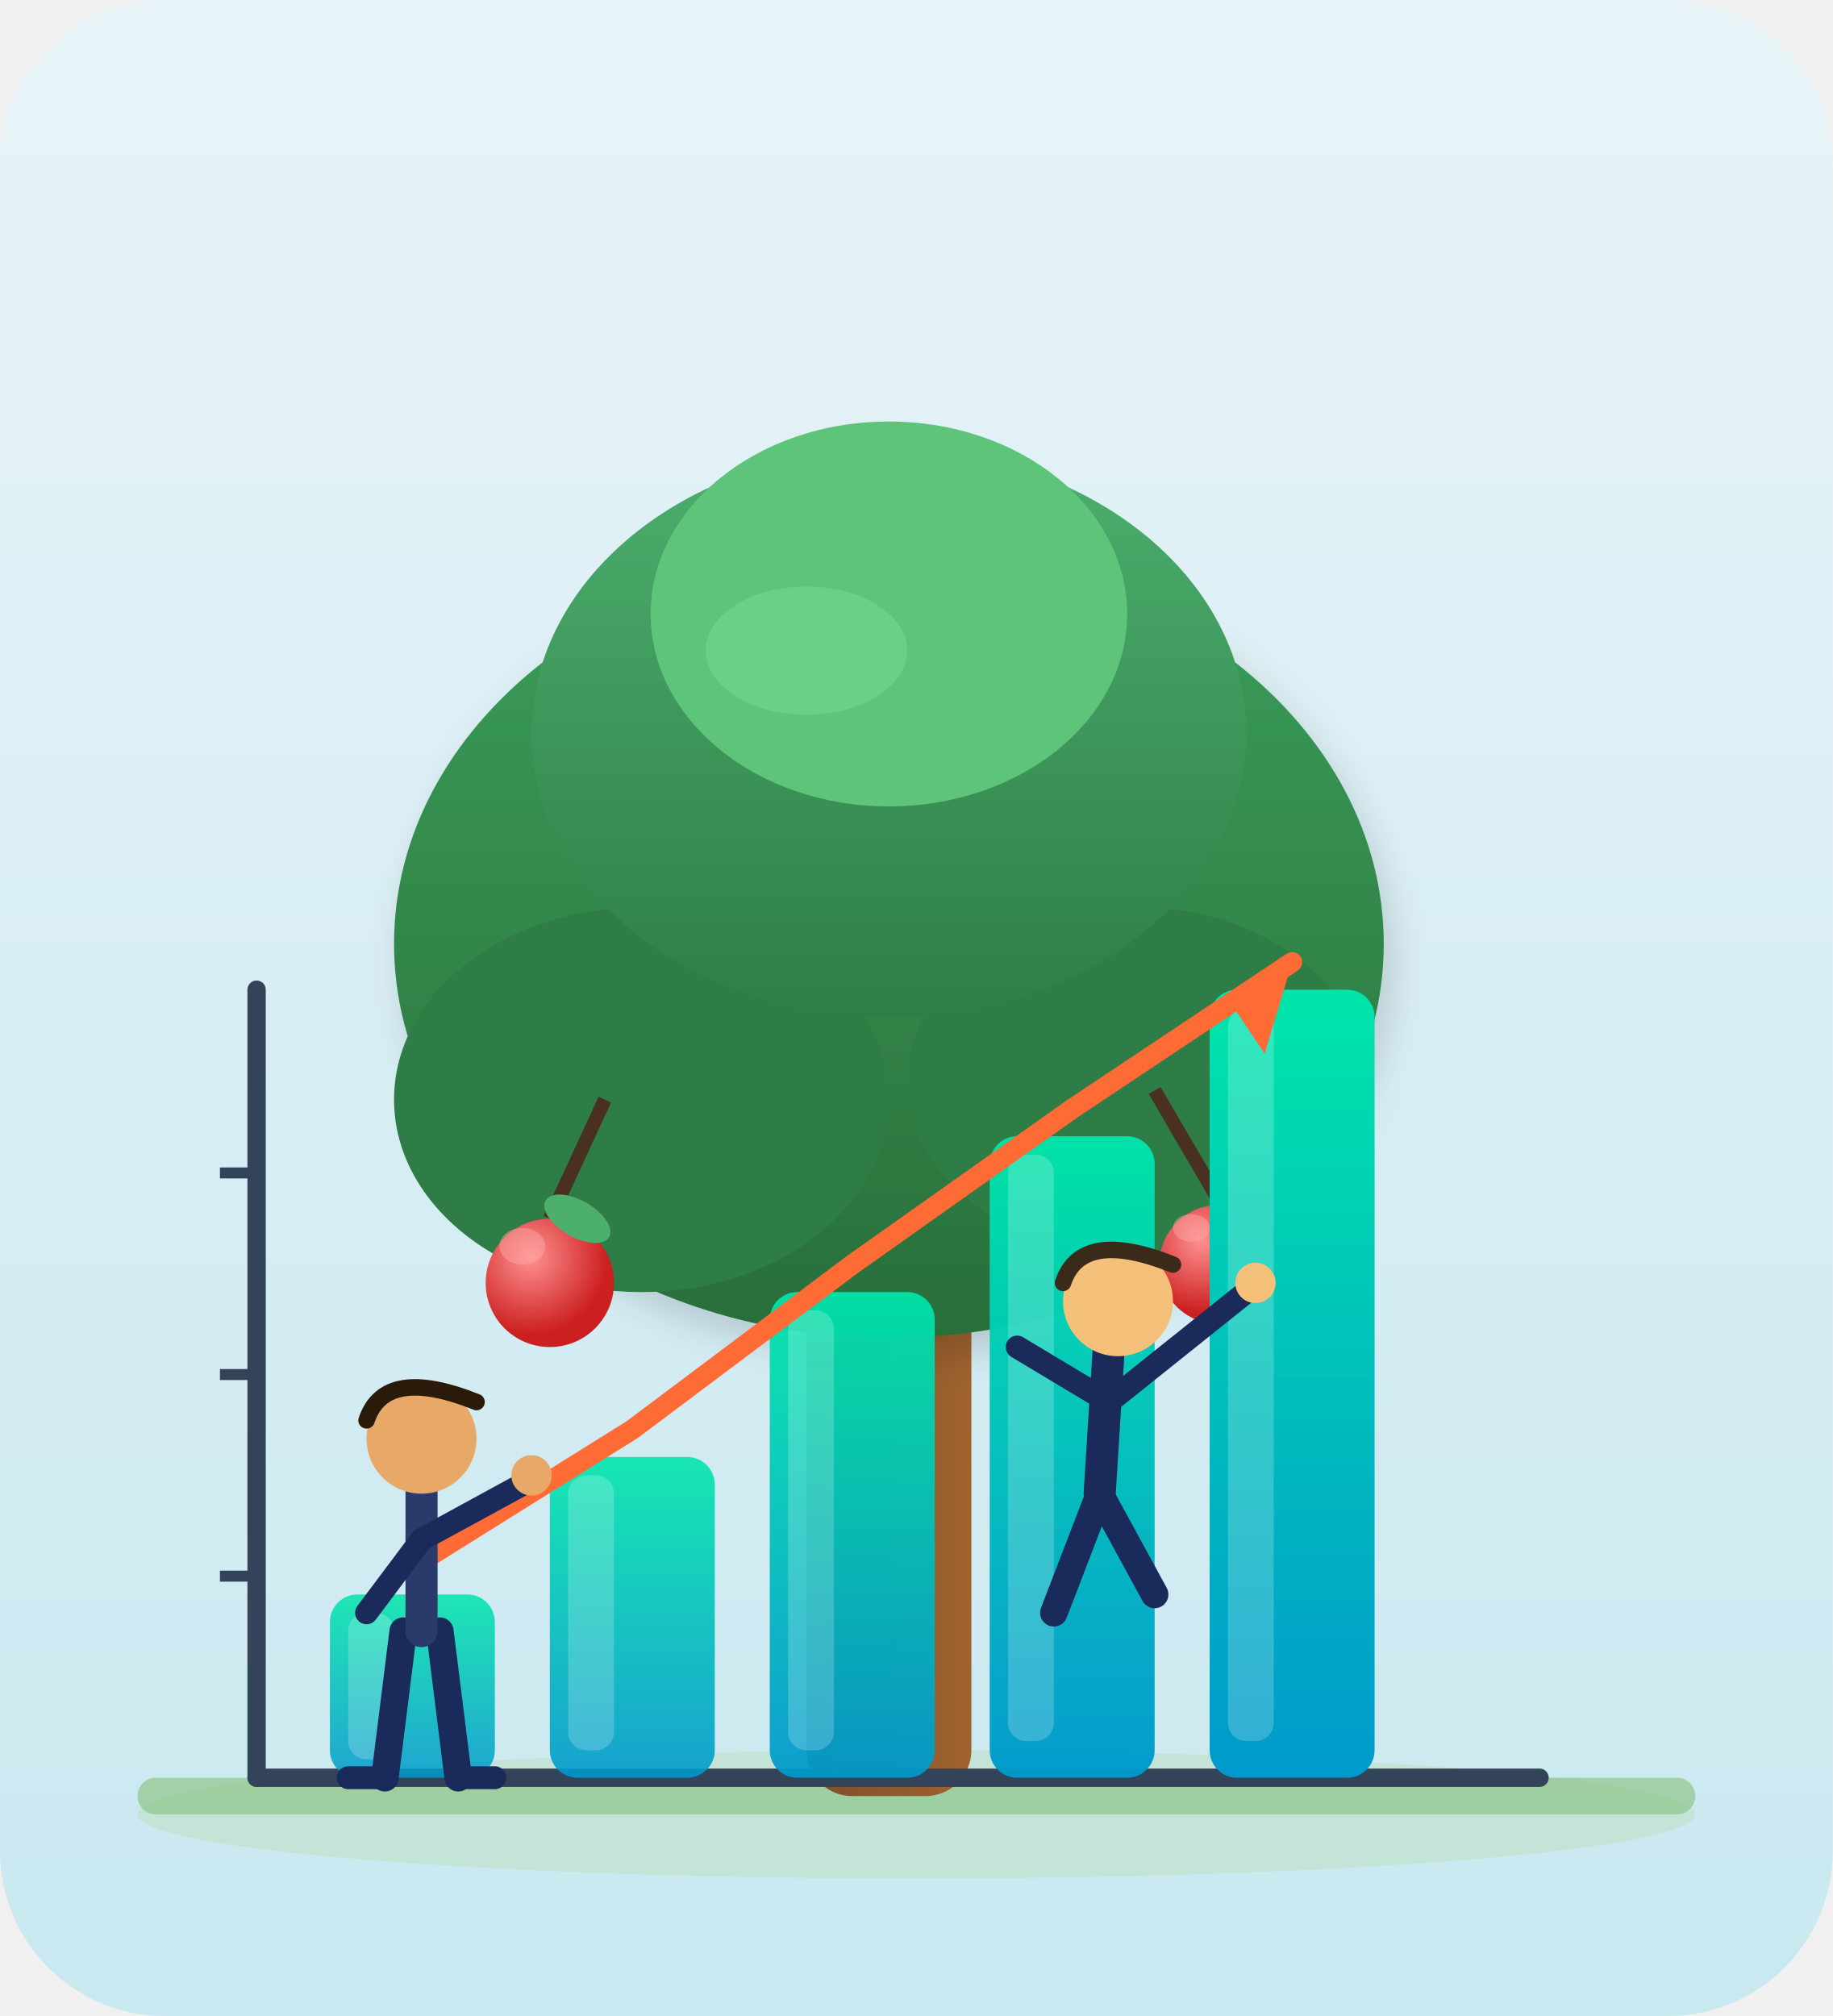
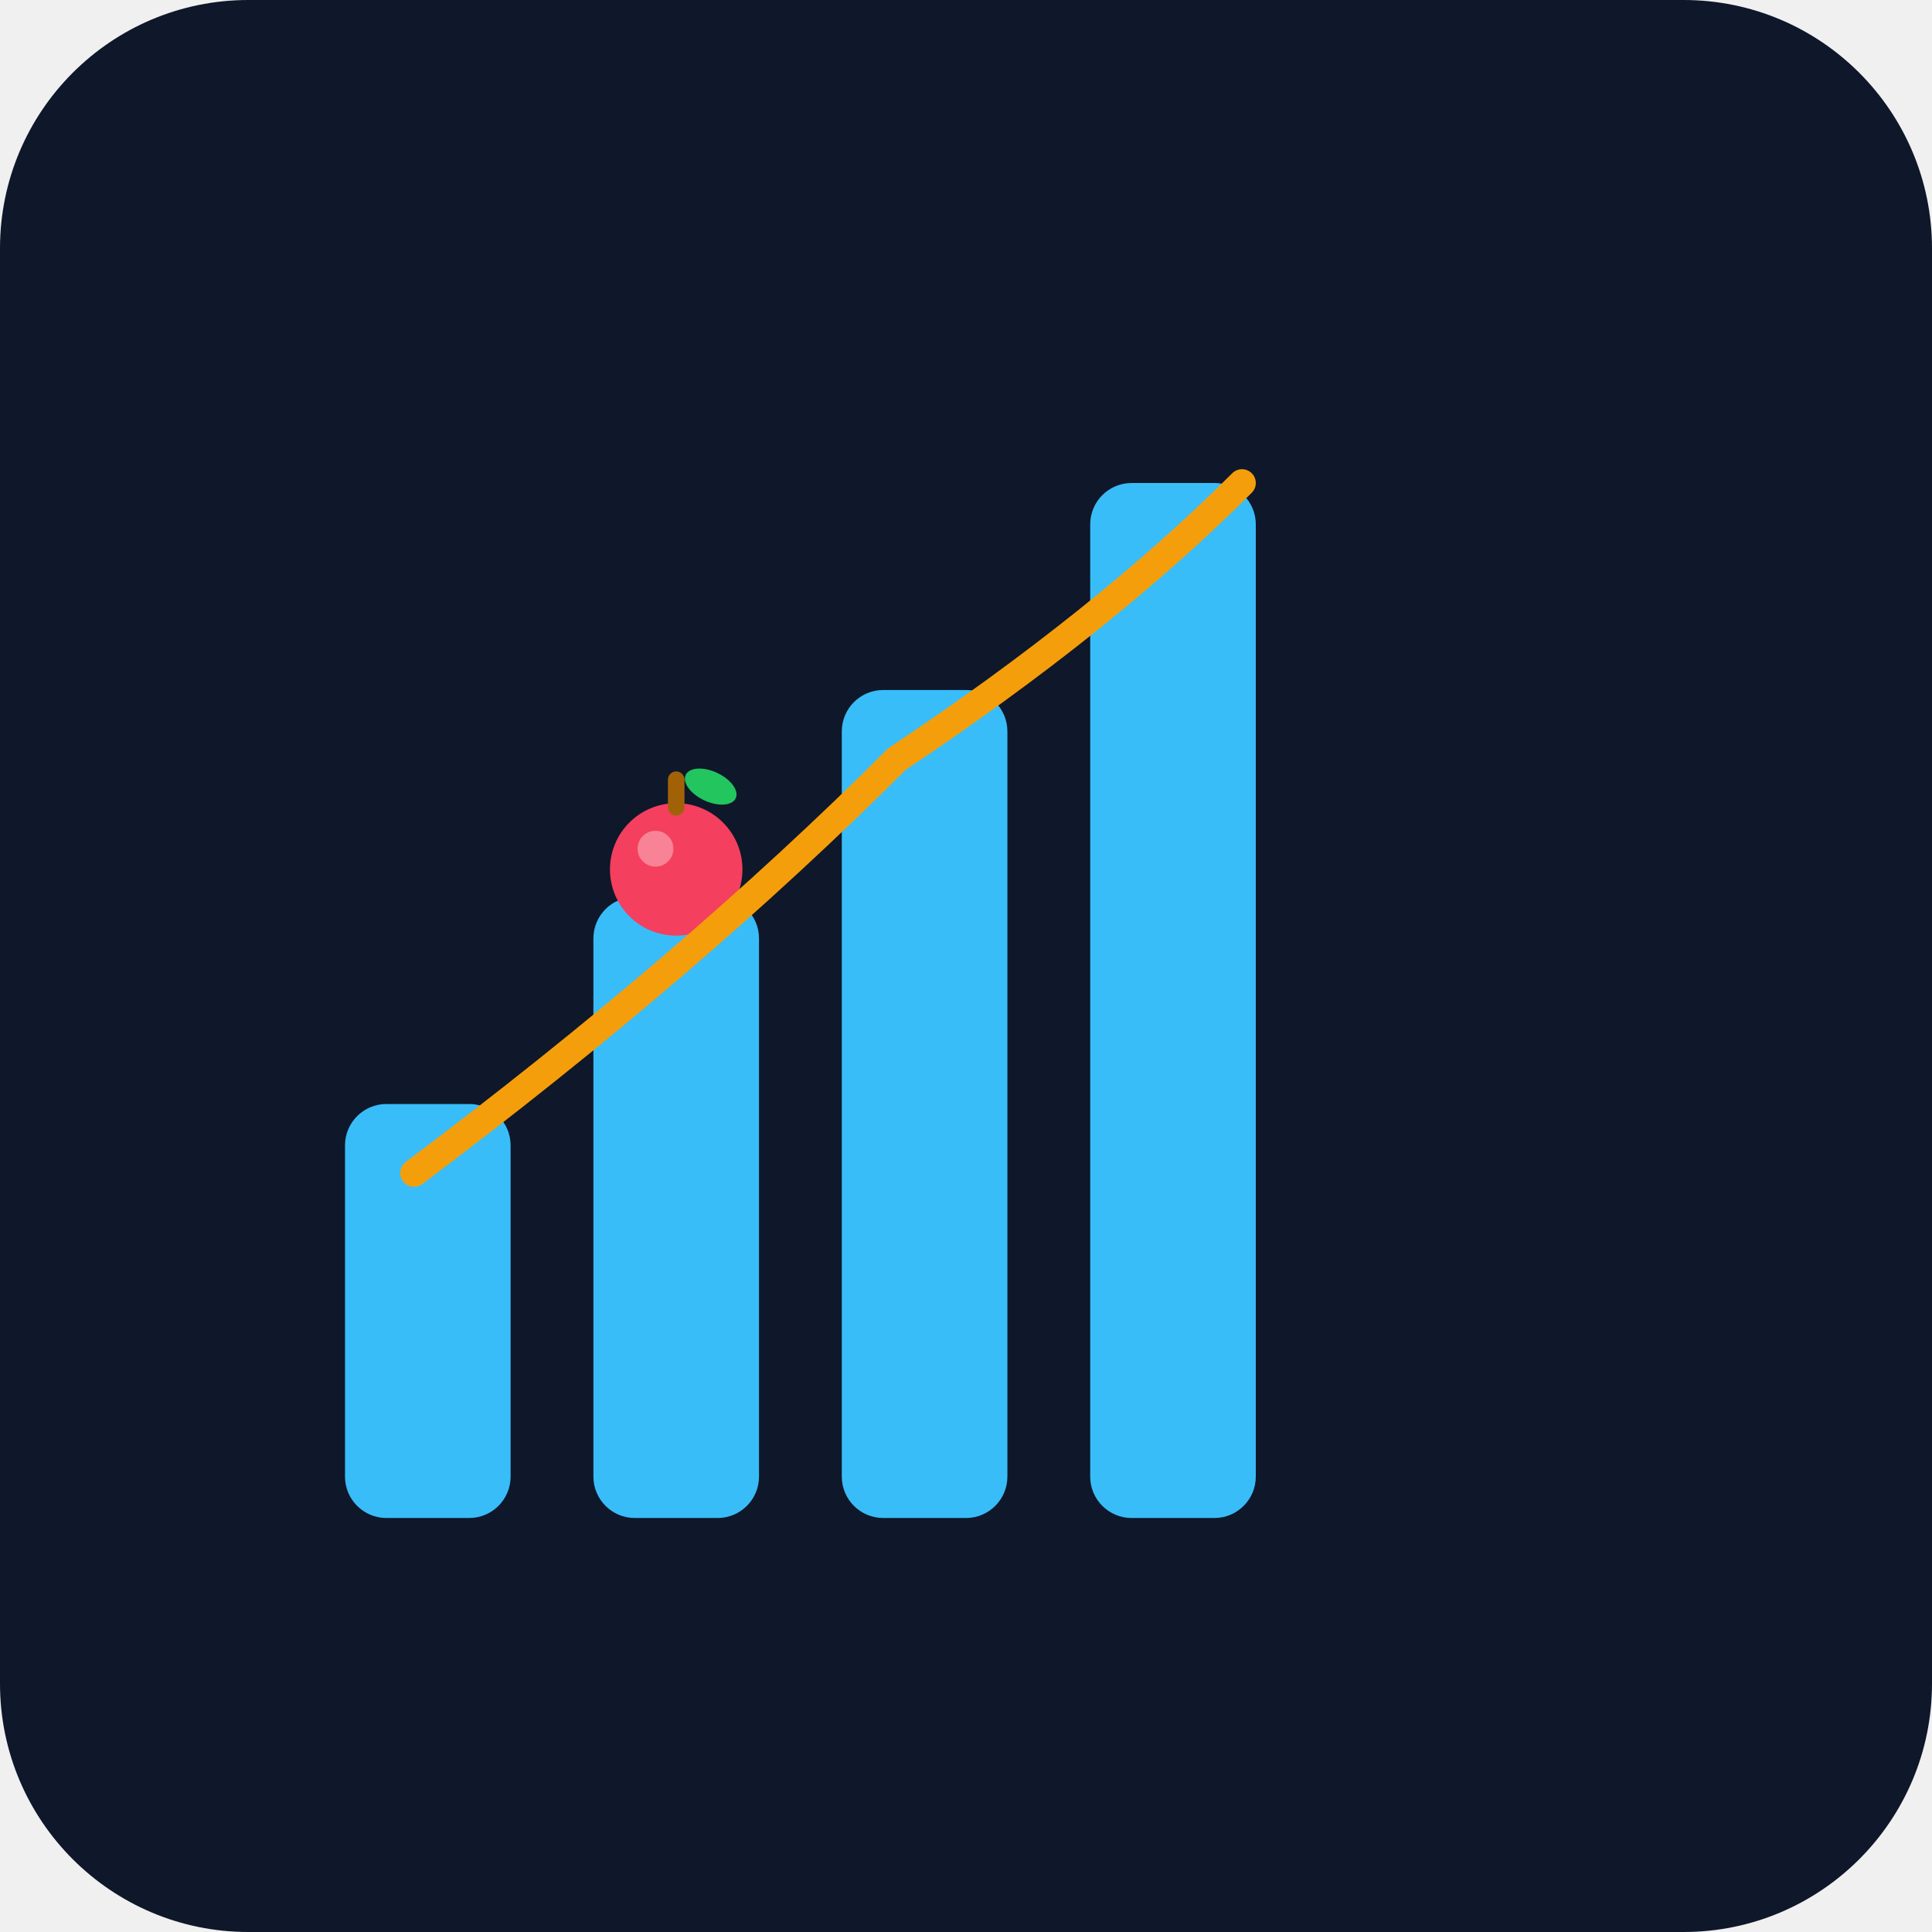
- <svg xmlns="http://www.w3.org/2000/svg" viewBox="0 0 200 220" width="200" height="220">
-   <defs>
-     <linearGradient id="skyGrad" x1="0%" y1="0%" x2="0%" y2="100%">
-       <stop offset="0%" stop-color="#e8f4f8" />
-       <stop offset="100%" stop-color="#c9e8f0" />
-     </linearGradient>
-     <linearGradient id="trunkGrad" x1="0%" y1="0%" x2="100%" y2="0%">
-       <stop offset="0%" stop-color="#7a4f2e" />
-       <stop offset="100%" stop-color="#a0632e" />
-     </linearGradient>
-     <linearGradient id="foliageBack" x1="0%" y1="0%" x2="0%" y2="100%">
-       <stop offset="0%" stop-color="#3a9e5a" />
-       <stop offset="100%" stop-color="#2a6e3a" />
-     </linearGradient>
-     <linearGradient id="foliageFront" x1="0%" y1="0%" x2="0%" y2="100%">
-       <stop offset="0%" stop-color="#4caf6e" />
-       <stop offset="100%" stop-color="#2e7d46" />
-     </linearGradient>
-     <linearGradient id="barGrad" x1="0%" y1="100%" x2="0%" y2="0%">
-       <stop offset="0%" stop-color="#0099cc" />
-       <stop offset="100%" stop-color="#00e5aa" />
-     </linearGradient>
-     <radialGradient id="appleShine" cx="35%" cy="30%" r="60%">
-       <stop offset="0%" stop-color="#ff9090" />
-       <stop offset="100%" stop-color="#cc2020" />
-     </radialGradient>
-     <filter id="treeShadow" x="-20%" y="-20%" width="140%" height="140%">
-       <feDropShadow dx="1" dy="2" stdDeviation="2" flood-opacity="0.15" />
-     </filter>
-   </defs>
-   <rect width="200" height="220" rx="18" fill="url(#skyGrad)" />
-   <ellipse cx="100" cy="198" rx="85" ry="7" fill="#b8ddb0" opacity="0.4" />
-   <rect x="15" y="194" width="170" height="4" rx="2" fill="#8ec68a" opacity="0.7" />
-   <rect x="88" y="132" width="18" height="64" rx="5" fill="url(#trunkGrad)" />
-   <ellipse cx="97" cy="103" rx="54" ry="43" fill="url(#foliageBack)" filter="url(#treeShadow)" />
-   <ellipse cx="70" cy="120" rx="27" ry="21" fill="#2e7d46" />
-   <ellipse cx="124" cy="118" rx="25" ry="19" fill="#2e7d46" />
-   <ellipse cx="97" cy="80" rx="39" ry="31" fill="url(#foliageFront)" />
-   <ellipse cx="97" cy="67" rx="26" ry="21" fill="#5dc47a" />
-   <ellipse cx="88" cy="71" rx="11" ry="7" fill="#7de89a" opacity="0.35" />
-   <line x1="66" y1="120" x2="60" y2="133" stroke="#4a3020" stroke-width="1.5" />
-   <circle cx="60" cy="140" r="7" fill="url(#appleShine)" />
-   <ellipse cx="57" cy="136" rx="2.5" ry="2" fill="#ffaaaa" opacity="0.45" />
-   <ellipse cx="63" cy="133" rx="4" ry="2" fill="#4caf6e" transform="rotate(30 63 133)" />
-   <line x1="126" y1="119" x2="133" y2="131" stroke="#4a3020" stroke-width="1.5" />
-   <circle cx="133" cy="138" r="6.5" fill="url(#appleShine)" />
-   <ellipse cx="130" cy="134" rx="2" ry="1.5" fill="#ffaaaa" opacity="0.45" />
-   <line x1="28" y1="194" x2="28" y2="108" stroke="#33445a" stroke-width="2" stroke-linecap="round" />
-   <line x1="28" y1="194" x2="168" y2="194" stroke="#33445a" stroke-width="2" stroke-linecap="round" />
-   <line x1="24" y1="172" x2="28" y2="172" stroke="#33445a" stroke-width="1.2" />
-   <line x1="24" y1="150" x2="28" y2="150" stroke="#33445a" stroke-width="1.2" />
-   <line x1="24" y1="128" x2="28" y2="128" stroke="#33445a" stroke-width="1.2" />
-   <rect x="36" y="174" width="18" height="20" rx="3" fill="url(#barGrad)" opacity="0.85" />
-   <rect x="60" y="159" width="18" height="35" rx="3" fill="url(#barGrad)" opacity="0.89" />
-   <rect x="84" y="141" width="18" height="53" rx="3" fill="url(#barGrad)" opacity="0.93" />
-   <rect x="108" y="124" width="18" height="70" rx="3" fill="url(#barGrad)" opacity="0.97" />
-   <rect x="132" y="108" width="18" height="86" rx="3" fill="url(#barGrad)" />
-   <rect x="38" y="176" width="5" height="16" rx="2" fill="white" opacity="0.2" />
-   <rect x="62" y="161" width="5" height="30" rx="2" fill="white" opacity="0.2" />
-   <rect x="86" y="143" width="5" height="48" rx="2" fill="white" opacity="0.2" />
-   <rect x="110" y="126" width="5" height="64" rx="2" fill="white" opacity="0.2" />
-   <rect x="134" y="110" width="5" height="80" rx="2" fill="white" opacity="0.2" />
-   <polyline points="45,171 69,156 93,138 117,121 141,105" stroke="#ff6b35" stroke-width="2.2" fill="none" stroke-linecap="round" stroke-linejoin="round" />
-   <polygon points="141,105 134,109 138,115" fill="#ff6b35" />
-   <line x1="120" y1="163" x2="115" y2="176" stroke="#1a2a5a" stroke-width="3" stroke-linecap="round" />
-   <line x1="120" y1="163" x2="126" y2="174" stroke="#1a2a5a" stroke-width="3" stroke-linecap="round" />
-   <line x1="120" y1="163" x2="121" y2="147" stroke="#1a2a5a" stroke-width="3.5" stroke-linecap="round" />
-   <line x1="121" y1="153" x2="136" y2="141" stroke="#1a2a5a" stroke-width="2.5" stroke-linecap="round" />
-   <line x1="121" y1="153" x2="111" y2="147" stroke="#1a2a5a" stroke-width="2.5" stroke-linecap="round" />
-   <circle cx="122" cy="142" r="6" fill="#f4c07a" />
-   <path d="M116,140 Q118,134 128,138" stroke="#3a2a1a" stroke-width="1.8" fill="none" stroke-linecap="round" />
-   <circle cx="137" cy="140" r="2.2" fill="#f4c07a" />
-   <line x1="42" y1="194" x2="38" y2="194" stroke="#1a2a5a" stroke-width="2.5" stroke-linecap="round" />
-   <line x1="50" y1="194" x2="54" y2="194" stroke="#1a2a5a" stroke-width="2.5" stroke-linecap="round" />
-   <line x1="42" y1="194" x2="44" y2="178" stroke="#1a2a5a" stroke-width="3" stroke-linecap="round" />
-   <line x1="50" y1="194" x2="48" y2="178" stroke="#1a2a5a" stroke-width="3" stroke-linecap="round" />
-   <line x1="46" y1="178" x2="46" y2="162" stroke="#2a3a6a" stroke-width="3.5" stroke-linecap="round" />
-   <line x1="46" y1="168" x2="57" y2="162" stroke="#1a2a5a" stroke-width="2.5" stroke-linecap="round" />
-   <line x1="46" y1="168" x2="40" y2="176" stroke="#1a2a5a" stroke-width="2.5" stroke-linecap="round" />
-   <circle cx="46" cy="157" r="6" fill="#e8a868" />
-   <path d="M40,155 Q42,149 52,153" stroke="#2a1a0a" stroke-width="1.8" fill="none" stroke-linecap="round" />
-   <circle cx="58" cy="161" r="2.2" fill="#e8a868" />
+ <svg xmlns="http://www.w3.org/2000/svg" viewBox="0 0 140 140" width="200" height="200">
+   <rect width="140" height="140" rx="18" fill="#0f172a" />
+   <rect x="25" y="80" width="12" height="30" rx="3" fill="#38bdf8" />
+   <rect x="43" y="65" width="12" height="45" rx="3" fill="#38bdf8" />
+   <rect x="61" y="50" width="12" height="60" rx="3" fill="#38bdf8" />
+   <rect x="79" y="35" width="12" height="75" rx="3" fill="#38bdf8" />
+   <g>
+     <circle cx="49" cy="63" r="4.8" fill="#f43f5e" />
+     <circle cx="47.5" cy="61.5" r="1.3" fill="#ffffff" opacity="0.35" />
+     <line x1="49" y1="58.5" x2="49" y2="56.5" stroke="#a16207" stroke-width="1.2" stroke-linecap="round" />
+     <ellipse cx="51.5" cy="57" rx="2" ry="1.1" fill="#22c55e" transform="rotate(25 51.5 57)" />
+   </g>
+   <path d="M30 85 Q50 70 65 55 Q80 45 90 35" fill="none" stroke="#f59e0b" stroke-width="2" stroke-linecap="round" />
</svg>
